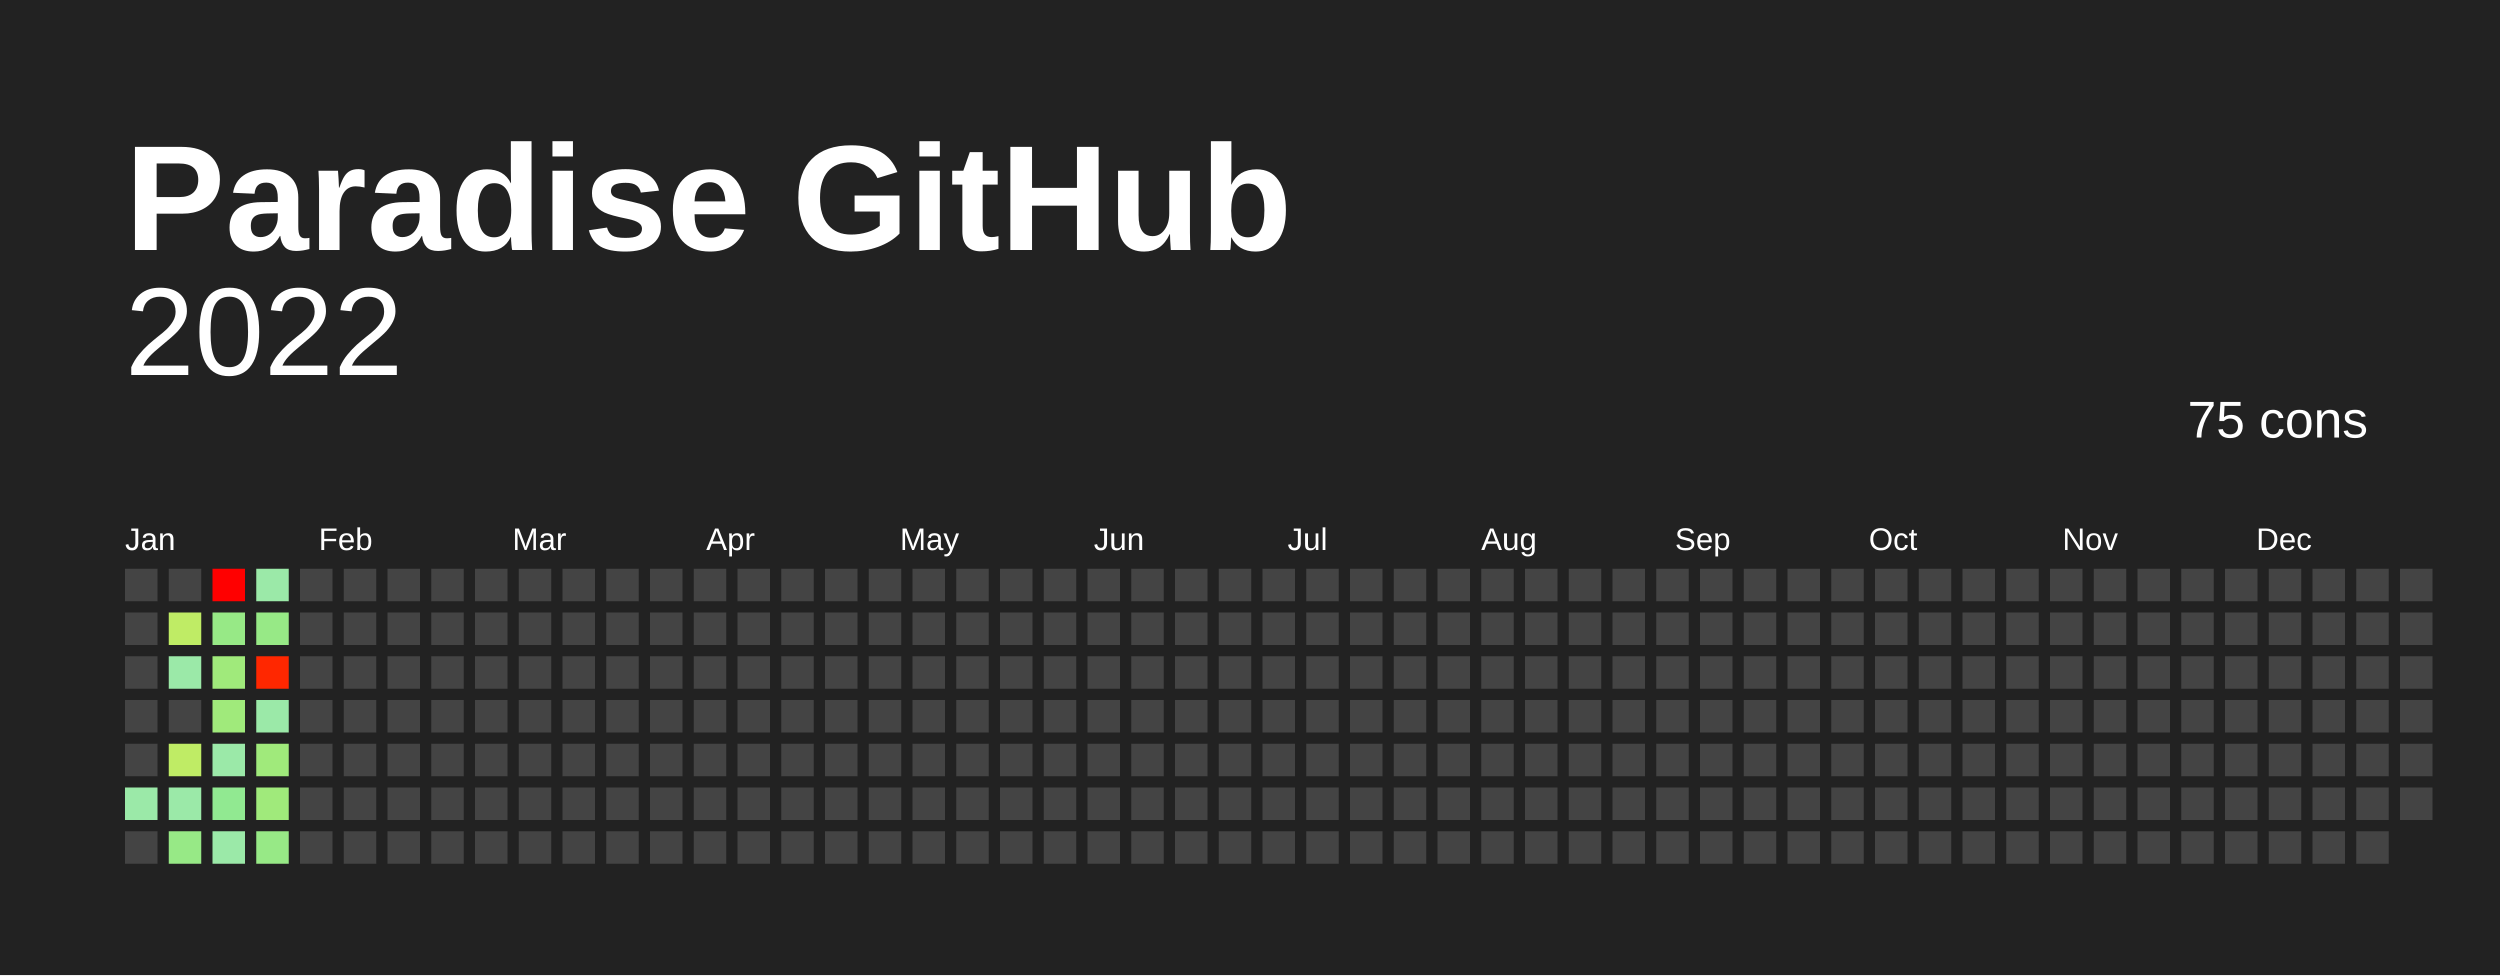
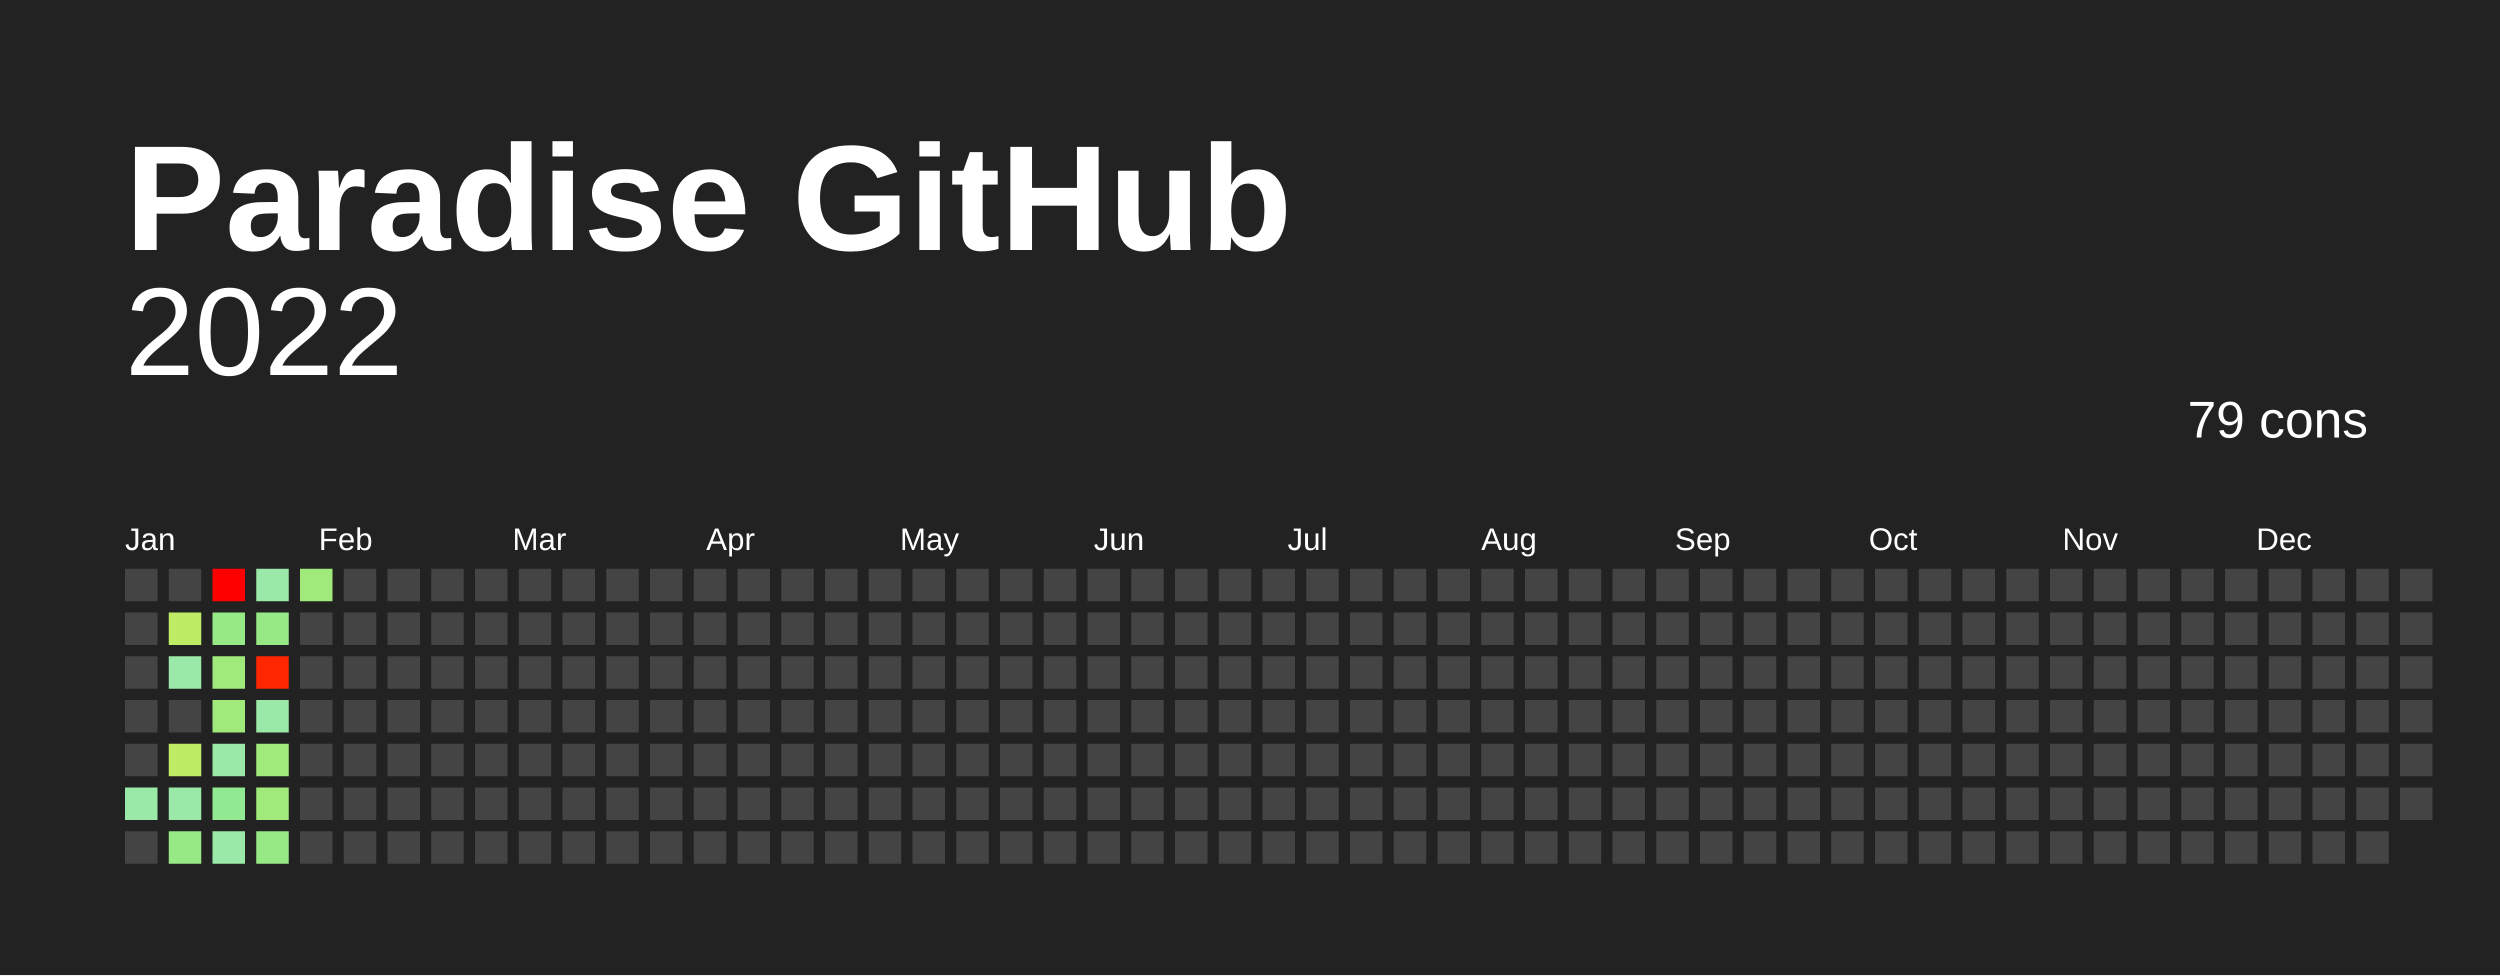
<svg xmlns="http://www.w3.org/2000/svg" baseProfile="full" height="78mm" version="1.1" viewBox="0,0,200,78" width="200mm">
  <defs />
  <rect fill="#222222" height="78" width="200" x="0" y="0" />
  <text fill="#FFFFFF" style="font-size:12px; font-family:Arial; font-weight:bold;" x="10" y="20">Paradise GitHub</text>
  <text alignment-baseline="hanging" fill="#FFFFFF" style="font-size:10.0px; font-family:Arial;" x="10" y="30">2022</text>
-   <text alignment-baseline="hanging" fill="#FFFFFF" style="font-size:4.125px; font-family:Arial;" x="175" y="35">75 cons</text>
+   <text alignment-baseline="hanging" fill="#FFFFFF" style="font-size:4.125px; font-family:Arial;" x="175" y="35">79 cons</text>
  <text fill="#FFFFFF" style="font-size:2.5px; font-family:Arial" x="10.0" y="44">Jan</text>
  <text fill="#FFFFFF" style="font-size:2.5px; font-family:Arial" x="25.5" y="44">Feb</text>
  <text fill="#FFFFFF" style="font-size:2.5px; font-family:Arial" x="41.0" y="44">Mar</text>
  <text fill="#FFFFFF" style="font-size:2.5px; font-family:Arial" x="56.5" y="44">Apr</text>
  <text fill="#FFFFFF" style="font-size:2.5px; font-family:Arial" x="72.0" y="44">May</text>
  <text fill="#FFFFFF" style="font-size:2.5px; font-family:Arial" x="87.5" y="44">Jun</text>
  <text fill="#FFFFFF" style="font-size:2.5px; font-family:Arial" x="103.0" y="44">Jul</text>
  <text fill="#FFFFFF" style="font-size:2.5px; font-family:Arial" x="118.5" y="44">Aug</text>
  <text fill="#FFFFFF" style="font-size:2.5px; font-family:Arial" x="134.0" y="44">Sep</text>
  <text fill="#FFFFFF" style="font-size:2.5px; font-family:Arial" x="149.5" y="44">Oct</text>
  <text fill="#FFFFFF" style="font-size:2.5px; font-family:Arial" x="165.0" y="44">Nov</text>
  <text fill="#FFFFFF" style="font-size:2.5px; font-family:Arial" x="180.5" y="44">Dec</text>
  <rect fill="#444444" height="2.6" width="2.6" x="10.0" y="45.5" />
  <rect fill="#444444" height="2.6" width="2.6" x="10.0" y="49.0" />
  <rect fill="#444444" height="2.6" width="2.6" x="10.0" y="52.5" />
  <rect fill="#444444" height="2.6" width="2.6" x="10.0" y="56.0" />
  <rect fill="#444444" height="2.6" width="2.6" x="10.0" y="59.5" />
  <rect fill="#9be9a8" height="2.6" width="2.6" x="10.0" y="63.0" />
  <rect fill="#444444" height="2.6" width="2.6" x="10.0" y="66.5" />
  <rect fill="#444444" height="2.6" width="2.6" x="13.5" y="45.5" />
  <rect fill="#bfec65" height="2.6" width="2.6" x="13.5" y="49.0" />
  <rect fill="#9be9a8" height="2.6" width="2.6" x="13.5" y="52.5" />
  <rect fill="#444444" height="2.6" width="2.6" x="13.5" y="56.0" />
  <rect fill="#bfec65" height="2.6" width="2.6" x="13.5" y="59.5" />
  <rect fill="#9be9a8" height="2.6" width="2.6" x="13.5" y="63.0" />
  <rect fill="#97e986" height="2.6" width="2.6" x="13.5" y="66.5" />
  <rect fill="red" height="2.6" width="2.6" x="17.0" y="45.5" />
  <rect fill="#97e986" height="2.6" width="2.6" x="17.0" y="49.0" />
  <rect fill="#a0ea7b" height="2.6" width="2.6" x="17.0" y="52.5" />
  <rect fill="#a0ea7b" height="2.6" width="2.6" x="17.0" y="56.0" />
  <rect fill="#9be9a8" height="2.6" width="2.6" x="17.0" y="59.5" />
  <rect fill="#91e991" height="2.6" width="2.6" x="17.0" y="63.0" />
  <rect fill="#9be9a8" height="2.6" width="2.6" x="17.0" y="66.5" />
  <rect fill="#9be9a8" height="2.6" width="2.6" x="20.5" y="45.5" />
  <rect fill="#97e986" height="2.6" width="2.6" x="20.5" y="49.0" />
  <rect fill="#ff2700" height="2.6" width="2.6" x="20.5" y="52.5" />
  <rect fill="#9be9a8" height="2.6" width="2.6" x="20.5" y="56.0" />
  <rect fill="#a0ea7b" height="2.6" width="2.6" x="20.5" y="59.5" />
  <rect fill="#a0ea7b" height="2.6" width="2.6" x="20.5" y="63.0" />
  <rect fill="#97e986" height="2.6" width="2.6" x="20.5" y="66.5" />
-   <rect fill="#444444" height="2.6" width="2.6" x="24.0" y="45.5" />
+   <rect fill="#a0ea7b" height="2.6" width="2.6" x="24.0" y="45.5" />
  <rect fill="#444444" height="2.6" width="2.6" x="24.0" y="49.0" />
  <rect fill="#444444" height="2.6" width="2.6" x="24.0" y="52.5" />
  <rect fill="#444444" height="2.6" width="2.6" x="24.0" y="56.0" />
  <rect fill="#444444" height="2.6" width="2.6" x="24.0" y="59.5" />
  <rect fill="#444444" height="2.6" width="2.6" x="24.0" y="63.0" />
  <rect fill="#444444" height="2.6" width="2.6" x="24.0" y="66.5" />
  <rect fill="#444444" height="2.6" width="2.6" x="27.5" y="45.5" />
  <rect fill="#444444" height="2.6" width="2.6" x="27.5" y="49.0" />
  <rect fill="#444444" height="2.6" width="2.6" x="27.5" y="52.5" />
  <rect fill="#444444" height="2.6" width="2.6" x="27.5" y="56.0" />
  <rect fill="#444444" height="2.6" width="2.6" x="27.5" y="59.5" />
  <rect fill="#444444" height="2.6" width="2.6" x="27.5" y="63.0" />
  <rect fill="#444444" height="2.6" width="2.6" x="27.5" y="66.5" />
  <rect fill="#444444" height="2.6" width="2.6" x="31.0" y="45.5" />
  <rect fill="#444444" height="2.6" width="2.6" x="31.0" y="49.0" />
  <rect fill="#444444" height="2.6" width="2.6" x="31.0" y="52.5" />
  <rect fill="#444444" height="2.6" width="2.6" x="31.0" y="56.0" />
  <rect fill="#444444" height="2.6" width="2.6" x="31.0" y="59.5" />
  <rect fill="#444444" height="2.6" width="2.6" x="31.0" y="63.0" />
  <rect fill="#444444" height="2.6" width="2.6" x="31.0" y="66.5" />
  <rect fill="#444444" height="2.6" width="2.6" x="34.5" y="45.5" />
  <rect fill="#444444" height="2.6" width="2.6" x="34.5" y="49.0" />
  <rect fill="#444444" height="2.6" width="2.6" x="34.5" y="52.5" />
  <rect fill="#444444" height="2.6" width="2.6" x="34.5" y="56.0" />
  <rect fill="#444444" height="2.6" width="2.6" x="34.5" y="59.5" />
  <rect fill="#444444" height="2.6" width="2.6" x="34.5" y="63.0" />
  <rect fill="#444444" height="2.6" width="2.6" x="34.5" y="66.5" />
  <rect fill="#444444" height="2.6" width="2.6" x="38.0" y="45.5" />
  <rect fill="#444444" height="2.6" width="2.6" x="38.0" y="49.0" />
  <rect fill="#444444" height="2.6" width="2.6" x="38.0" y="52.5" />
  <rect fill="#444444" height="2.6" width="2.6" x="38.0" y="56.0" />
  <rect fill="#444444" height="2.6" width="2.6" x="38.0" y="59.5" />
  <rect fill="#444444" height="2.6" width="2.6" x="38.0" y="63.0" />
  <rect fill="#444444" height="2.6" width="2.6" x="38.0" y="66.5" />
  <rect fill="#444444" height="2.6" width="2.6" x="41.5" y="45.5" />
  <rect fill="#444444" height="2.6" width="2.6" x="41.5" y="49.0" />
  <rect fill="#444444" height="2.6" width="2.6" x="41.5" y="52.5" />
  <rect fill="#444444" height="2.6" width="2.6" x="41.5" y="56.0" />
  <rect fill="#444444" height="2.6" width="2.6" x="41.5" y="59.5" />
  <rect fill="#444444" height="2.6" width="2.6" x="41.5" y="63.0" />
  <rect fill="#444444" height="2.6" width="2.6" x="41.5" y="66.5" />
  <rect fill="#444444" height="2.6" width="2.6" x="45.0" y="45.5" />
  <rect fill="#444444" height="2.6" width="2.6" x="45.0" y="49.0" />
  <rect fill="#444444" height="2.6" width="2.6" x="45.0" y="52.5" />
  <rect fill="#444444" height="2.6" width="2.6" x="45.0" y="56.0" />
  <rect fill="#444444" height="2.6" width="2.6" x="45.0" y="59.5" />
  <rect fill="#444444" height="2.6" width="2.6" x="45.0" y="63.0" />
  <rect fill="#444444" height="2.6" width="2.6" x="45.0" y="66.5" />
  <rect fill="#444444" height="2.6" width="2.6" x="48.5" y="45.5" />
  <rect fill="#444444" height="2.6" width="2.6" x="48.5" y="49.0" />
  <rect fill="#444444" height="2.6" width="2.6" x="48.5" y="52.5" />
  <rect fill="#444444" height="2.6" width="2.6" x="48.5" y="56.0" />
  <rect fill="#444444" height="2.6" width="2.6" x="48.5" y="59.5" />
  <rect fill="#444444" height="2.6" width="2.6" x="48.5" y="63.0" />
  <rect fill="#444444" height="2.6" width="2.6" x="48.5" y="66.5" />
  <rect fill="#444444" height="2.6" width="2.6" x="52.0" y="45.5" />
  <rect fill="#444444" height="2.6" width="2.6" x="52.0" y="49.0" />
  <rect fill="#444444" height="2.6" width="2.6" x="52.0" y="52.5" />
  <rect fill="#444444" height="2.6" width="2.6" x="52.0" y="56.0" />
  <rect fill="#444444" height="2.6" width="2.6" x="52.0" y="59.5" />
  <rect fill="#444444" height="2.6" width="2.6" x="52.0" y="63.0" />
  <rect fill="#444444" height="2.6" width="2.6" x="52.0" y="66.5" />
  <rect fill="#444444" height="2.6" width="2.6" x="55.5" y="45.5" />
  <rect fill="#444444" height="2.6" width="2.6" x="55.5" y="49.0" />
  <rect fill="#444444" height="2.6" width="2.6" x="55.5" y="52.5" />
  <rect fill="#444444" height="2.6" width="2.6" x="55.5" y="56.0" />
  <rect fill="#444444" height="2.6" width="2.6" x="55.5" y="59.5" />
  <rect fill="#444444" height="2.6" width="2.6" x="55.5" y="63.0" />
  <rect fill="#444444" height="2.6" width="2.6" x="55.5" y="66.5" />
  <rect fill="#444444" height="2.6" width="2.6" x="59.0" y="45.5" />
  <rect fill="#444444" height="2.6" width="2.6" x="59.0" y="49.0" />
  <rect fill="#444444" height="2.6" width="2.6" x="59.0" y="52.5" />
  <rect fill="#444444" height="2.6" width="2.6" x="59.0" y="56.0" />
  <rect fill="#444444" height="2.6" width="2.6" x="59.0" y="59.5" />
  <rect fill="#444444" height="2.6" width="2.6" x="59.0" y="63.0" />
  <rect fill="#444444" height="2.6" width="2.6" x="59.0" y="66.5" />
  <rect fill="#444444" height="2.6" width="2.6" x="62.5" y="45.5" />
  <rect fill="#444444" height="2.6" width="2.6" x="62.5" y="49.0" />
  <rect fill="#444444" height="2.6" width="2.6" x="62.5" y="52.5" />
  <rect fill="#444444" height="2.6" width="2.6" x="62.5" y="56.0" />
  <rect fill="#444444" height="2.6" width="2.6" x="62.5" y="59.5" />
  <rect fill="#444444" height="2.6" width="2.6" x="62.5" y="63.0" />
  <rect fill="#444444" height="2.6" width="2.6" x="62.5" y="66.5" />
  <rect fill="#444444" height="2.6" width="2.6" x="66.0" y="45.5" />
  <rect fill="#444444" height="2.6" width="2.6" x="66.0" y="49.0" />
  <rect fill="#444444" height="2.6" width="2.6" x="66.0" y="52.5" />
  <rect fill="#444444" height="2.6" width="2.6" x="66.0" y="56.0" />
  <rect fill="#444444" height="2.6" width="2.6" x="66.0" y="59.5" />
  <rect fill="#444444" height="2.6" width="2.6" x="66.0" y="63.0" />
  <rect fill="#444444" height="2.6" width="2.6" x="66.0" y="66.5" />
  <rect fill="#444444" height="2.6" width="2.6" x="69.5" y="45.5" />
  <rect fill="#444444" height="2.6" width="2.6" x="69.5" y="49.0" />
  <rect fill="#444444" height="2.6" width="2.6" x="69.5" y="52.5" />
  <rect fill="#444444" height="2.6" width="2.6" x="69.5" y="56.0" />
  <rect fill="#444444" height="2.6" width="2.6" x="69.5" y="59.5" />
  <rect fill="#444444" height="2.6" width="2.6" x="69.5" y="63.0" />
  <rect fill="#444444" height="2.6" width="2.6" x="69.5" y="66.5" />
  <rect fill="#444444" height="2.6" width="2.6" x="73.0" y="45.5" />
  <rect fill="#444444" height="2.6" width="2.6" x="73.0" y="49.0" />
  <rect fill="#444444" height="2.6" width="2.6" x="73.0" y="52.5" />
  <rect fill="#444444" height="2.6" width="2.6" x="73.0" y="56.0" />
  <rect fill="#444444" height="2.6" width="2.6" x="73.0" y="59.5" />
  <rect fill="#444444" height="2.6" width="2.6" x="73.0" y="63.0" />
  <rect fill="#444444" height="2.6" width="2.6" x="73.0" y="66.5" />
  <rect fill="#444444" height="2.6" width="2.6" x="76.5" y="45.5" />
  <rect fill="#444444" height="2.6" width="2.6" x="76.5" y="49.0" />
  <rect fill="#444444" height="2.6" width="2.6" x="76.5" y="52.5" />
  <rect fill="#444444" height="2.6" width="2.6" x="76.5" y="56.0" />
  <rect fill="#444444" height="2.6" width="2.6" x="76.5" y="59.5" />
  <rect fill="#444444" height="2.6" width="2.6" x="76.5" y="63.0" />
  <rect fill="#444444" height="2.6" width="2.6" x="76.5" y="66.5" />
  <rect fill="#444444" height="2.6" width="2.6" x="80.0" y="45.5" />
  <rect fill="#444444" height="2.6" width="2.6" x="80.0" y="49.0" />
  <rect fill="#444444" height="2.6" width="2.6" x="80.0" y="52.5" />
  <rect fill="#444444" height="2.6" width="2.6" x="80.0" y="56.0" />
  <rect fill="#444444" height="2.6" width="2.6" x="80.0" y="59.5" />
  <rect fill="#444444" height="2.6" width="2.6" x="80.0" y="63.0" />
  <rect fill="#444444" height="2.6" width="2.6" x="80.0" y="66.5" />
  <rect fill="#444444" height="2.6" width="2.6" x="83.5" y="45.5" />
  <rect fill="#444444" height="2.6" width="2.6" x="83.5" y="49.0" />
  <rect fill="#444444" height="2.6" width="2.6" x="83.5" y="52.5" />
  <rect fill="#444444" height="2.6" width="2.6" x="83.5" y="56.0" />
  <rect fill="#444444" height="2.6" width="2.6" x="83.5" y="59.5" />
  <rect fill="#444444" height="2.6" width="2.6" x="83.5" y="63.0" />
  <rect fill="#444444" height="2.6" width="2.6" x="83.5" y="66.5" />
  <rect fill="#444444" height="2.6" width="2.6" x="87.0" y="45.5" />
  <rect fill="#444444" height="2.6" width="2.6" x="87.0" y="49.0" />
  <rect fill="#444444" height="2.6" width="2.6" x="87.0" y="52.5" />
  <rect fill="#444444" height="2.6" width="2.6" x="87.0" y="56.0" />
  <rect fill="#444444" height="2.6" width="2.6" x="87.0" y="59.5" />
  <rect fill="#444444" height="2.6" width="2.6" x="87.0" y="63.0" />
  <rect fill="#444444" height="2.6" width="2.6" x="87.0" y="66.5" />
  <rect fill="#444444" height="2.6" width="2.6" x="90.5" y="45.5" />
  <rect fill="#444444" height="2.6" width="2.6" x="90.5" y="49.0" />
  <rect fill="#444444" height="2.6" width="2.6" x="90.5" y="52.5" />
  <rect fill="#444444" height="2.6" width="2.6" x="90.5" y="56.0" />
  <rect fill="#444444" height="2.6" width="2.6" x="90.5" y="59.5" />
  <rect fill="#444444" height="2.6" width="2.6" x="90.5" y="63.0" />
  <rect fill="#444444" height="2.6" width="2.6" x="90.5" y="66.5" />
  <rect fill="#444444" height="2.6" width="2.6" x="94.0" y="45.5" />
  <rect fill="#444444" height="2.6" width="2.6" x="94.0" y="49.0" />
  <rect fill="#444444" height="2.6" width="2.6" x="94.0" y="52.5" />
  <rect fill="#444444" height="2.6" width="2.6" x="94.0" y="56.0" />
  <rect fill="#444444" height="2.6" width="2.6" x="94.0" y="59.5" />
  <rect fill="#444444" height="2.6" width="2.6" x="94.0" y="63.0" />
  <rect fill="#444444" height="2.6" width="2.6" x="94.0" y="66.5" />
  <rect fill="#444444" height="2.6" width="2.6" x="97.5" y="45.5" />
  <rect fill="#444444" height="2.6" width="2.6" x="97.5" y="49.0" />
  <rect fill="#444444" height="2.6" width="2.6" x="97.5" y="52.5" />
  <rect fill="#444444" height="2.6" width="2.6" x="97.5" y="56.0" />
  <rect fill="#444444" height="2.6" width="2.6" x="97.5" y="59.5" />
  <rect fill="#444444" height="2.6" width="2.6" x="97.5" y="63.0" />
  <rect fill="#444444" height="2.6" width="2.6" x="97.5" y="66.5" />
  <rect fill="#444444" height="2.6" width="2.6" x="101.0" y="45.5" />
  <rect fill="#444444" height="2.6" width="2.6" x="101.0" y="49.0" />
  <rect fill="#444444" height="2.6" width="2.6" x="101.0" y="52.5" />
  <rect fill="#444444" height="2.6" width="2.6" x="101.0" y="56.0" />
  <rect fill="#444444" height="2.6" width="2.6" x="101.0" y="59.5" />
  <rect fill="#444444" height="2.6" width="2.6" x="101.0" y="63.0" />
  <rect fill="#444444" height="2.6" width="2.6" x="101.0" y="66.5" />
  <rect fill="#444444" height="2.6" width="2.6" x="104.5" y="45.5" />
  <rect fill="#444444" height="2.6" width="2.6" x="104.5" y="49.0" />
  <rect fill="#444444" height="2.6" width="2.6" x="104.5" y="52.5" />
  <rect fill="#444444" height="2.6" width="2.6" x="104.5" y="56.0" />
  <rect fill="#444444" height="2.6" width="2.6" x="104.5" y="59.5" />
  <rect fill="#444444" height="2.6" width="2.6" x="104.5" y="63.0" />
  <rect fill="#444444" height="2.6" width="2.6" x="104.5" y="66.5" />
  <rect fill="#444444" height="2.6" width="2.6" x="108.0" y="45.5" />
  <rect fill="#444444" height="2.6" width="2.6" x="108.0" y="49.0" />
  <rect fill="#444444" height="2.6" width="2.6" x="108.0" y="52.5" />
  <rect fill="#444444" height="2.6" width="2.6" x="108.0" y="56.0" />
  <rect fill="#444444" height="2.6" width="2.6" x="108.0" y="59.5" />
  <rect fill="#444444" height="2.6" width="2.6" x="108.0" y="63.0" />
  <rect fill="#444444" height="2.6" width="2.6" x="108.0" y="66.5" />
  <rect fill="#444444" height="2.6" width="2.6" x="111.5" y="45.5" />
  <rect fill="#444444" height="2.6" width="2.6" x="111.5" y="49.0" />
  <rect fill="#444444" height="2.6" width="2.6" x="111.5" y="52.5" />
  <rect fill="#444444" height="2.6" width="2.6" x="111.5" y="56.0" />
  <rect fill="#444444" height="2.6" width="2.6" x="111.5" y="59.5" />
  <rect fill="#444444" height="2.6" width="2.6" x="111.5" y="63.0" />
  <rect fill="#444444" height="2.6" width="2.6" x="111.5" y="66.5" />
  <rect fill="#444444" height="2.6" width="2.6" x="115.0" y="45.5" />
  <rect fill="#444444" height="2.6" width="2.6" x="115.0" y="49.0" />
  <rect fill="#444444" height="2.6" width="2.6" x="115.0" y="52.5" />
  <rect fill="#444444" height="2.6" width="2.6" x="115.0" y="56.0" />
  <rect fill="#444444" height="2.6" width="2.6" x="115.0" y="59.5" />
  <rect fill="#444444" height="2.6" width="2.6" x="115.0" y="63.0" />
  <rect fill="#444444" height="2.6" width="2.6" x="115.0" y="66.5" />
  <rect fill="#444444" height="2.6" width="2.6" x="118.5" y="45.5" />
  <rect fill="#444444" height="2.6" width="2.6" x="118.5" y="49.0" />
  <rect fill="#444444" height="2.6" width="2.6" x="118.5" y="52.5" />
  <rect fill="#444444" height="2.6" width="2.6" x="118.5" y="56.0" />
  <rect fill="#444444" height="2.6" width="2.6" x="118.5" y="59.5" />
  <rect fill="#444444" height="2.6" width="2.6" x="118.5" y="63.0" />
  <rect fill="#444444" height="2.6" width="2.6" x="118.5" y="66.5" />
  <rect fill="#444444" height="2.6" width="2.6" x="122.0" y="45.5" />
  <rect fill="#444444" height="2.6" width="2.6" x="122.0" y="49.0" />
  <rect fill="#444444" height="2.6" width="2.6" x="122.0" y="52.5" />
  <rect fill="#444444" height="2.6" width="2.6" x="122.0" y="56.0" />
  <rect fill="#444444" height="2.6" width="2.6" x="122.0" y="59.5" />
  <rect fill="#444444" height="2.6" width="2.6" x="122.0" y="63.0" />
  <rect fill="#444444" height="2.6" width="2.6" x="122.0" y="66.5" />
  <rect fill="#444444" height="2.6" width="2.6" x="125.5" y="45.5" />
  <rect fill="#444444" height="2.6" width="2.6" x="125.5" y="49.0" />
  <rect fill="#444444" height="2.6" width="2.6" x="125.5" y="52.5" />
  <rect fill="#444444" height="2.6" width="2.6" x="125.5" y="56.0" />
  <rect fill="#444444" height="2.6" width="2.6" x="125.5" y="59.5" />
  <rect fill="#444444" height="2.6" width="2.6" x="125.5" y="63.0" />
  <rect fill="#444444" height="2.6" width="2.6" x="125.5" y="66.5" />
  <rect fill="#444444" height="2.6" width="2.6" x="129.0" y="45.5" />
  <rect fill="#444444" height="2.6" width="2.6" x="129.0" y="49.0" />
  <rect fill="#444444" height="2.6" width="2.6" x="129.0" y="52.5" />
  <rect fill="#444444" height="2.6" width="2.6" x="129.0" y="56.0" />
  <rect fill="#444444" height="2.6" width="2.6" x="129.0" y="59.5" />
  <rect fill="#444444" height="2.6" width="2.6" x="129.0" y="63.0" />
  <rect fill="#444444" height="2.6" width="2.6" x="129.0" y="66.5" />
  <rect fill="#444444" height="2.6" width="2.6" x="132.5" y="45.5" />
  <rect fill="#444444" height="2.6" width="2.6" x="132.5" y="49.0" />
  <rect fill="#444444" height="2.6" width="2.6" x="132.5" y="52.5" />
  <rect fill="#444444" height="2.6" width="2.6" x="132.5" y="56.0" />
  <rect fill="#444444" height="2.6" width="2.6" x="132.5" y="59.5" />
  <rect fill="#444444" height="2.6" width="2.6" x="132.5" y="63.0" />
  <rect fill="#444444" height="2.6" width="2.6" x="132.5" y="66.5" />
  <rect fill="#444444" height="2.6" width="2.6" x="136.0" y="45.5" />
  <rect fill="#444444" height="2.6" width="2.6" x="136.0" y="49.0" />
  <rect fill="#444444" height="2.6" width="2.6" x="136.0" y="52.5" />
  <rect fill="#444444" height="2.6" width="2.6" x="136.0" y="56.0" />
  <rect fill="#444444" height="2.6" width="2.6" x="136.0" y="59.5" />
  <rect fill="#444444" height="2.6" width="2.6" x="136.0" y="63.0" />
  <rect fill="#444444" height="2.6" width="2.6" x="136.0" y="66.5" />
  <rect fill="#444444" height="2.6" width="2.6" x="139.5" y="45.5" />
  <rect fill="#444444" height="2.6" width="2.6" x="139.5" y="49.0" />
  <rect fill="#444444" height="2.6" width="2.6" x="139.5" y="52.5" />
  <rect fill="#444444" height="2.6" width="2.6" x="139.5" y="56.0" />
  <rect fill="#444444" height="2.6" width="2.6" x="139.5" y="59.5" />
  <rect fill="#444444" height="2.6" width="2.6" x="139.5" y="63.0" />
  <rect fill="#444444" height="2.6" width="2.6" x="139.5" y="66.5" />
  <rect fill="#444444" height="2.6" width="2.6" x="143.0" y="45.5" />
  <rect fill="#444444" height="2.6" width="2.6" x="143.0" y="49.0" />
  <rect fill="#444444" height="2.6" width="2.6" x="143.0" y="52.5" />
  <rect fill="#444444" height="2.6" width="2.6" x="143.0" y="56.0" />
  <rect fill="#444444" height="2.6" width="2.6" x="143.0" y="59.5" />
  <rect fill="#444444" height="2.6" width="2.6" x="143.0" y="63.0" />
  <rect fill="#444444" height="2.6" width="2.6" x="143.0" y="66.5" />
  <rect fill="#444444" height="2.6" width="2.6" x="146.5" y="45.5" />
  <rect fill="#444444" height="2.6" width="2.6" x="146.5" y="49.0" />
  <rect fill="#444444" height="2.6" width="2.6" x="146.5" y="52.5" />
  <rect fill="#444444" height="2.6" width="2.6" x="146.5" y="56.0" />
  <rect fill="#444444" height="2.6" width="2.6" x="146.5" y="59.5" />
  <rect fill="#444444" height="2.6" width="2.6" x="146.5" y="63.0" />
  <rect fill="#444444" height="2.6" width="2.6" x="146.5" y="66.5" />
  <rect fill="#444444" height="2.6" width="2.6" x="150.0" y="45.5" />
  <rect fill="#444444" height="2.6" width="2.6" x="150.0" y="49.0" />
  <rect fill="#444444" height="2.6" width="2.6" x="150.0" y="52.5" />
  <rect fill="#444444" height="2.6" width="2.6" x="150.0" y="56.0" />
  <rect fill="#444444" height="2.6" width="2.6" x="150.0" y="59.5" />
  <rect fill="#444444" height="2.6" width="2.6" x="150.0" y="63.0" />
  <rect fill="#444444" height="2.6" width="2.6" x="150.0" y="66.5" />
  <rect fill="#444444" height="2.6" width="2.6" x="153.5" y="45.5" />
  <rect fill="#444444" height="2.6" width="2.6" x="153.5" y="49.0" />
  <rect fill="#444444" height="2.6" width="2.6" x="153.5" y="52.5" />
  <rect fill="#444444" height="2.6" width="2.6" x="153.5" y="56.0" />
  <rect fill="#444444" height="2.6" width="2.6" x="153.5" y="59.5" />
  <rect fill="#444444" height="2.6" width="2.6" x="153.5" y="63.0" />
  <rect fill="#444444" height="2.6" width="2.6" x="153.5" y="66.5" />
  <rect fill="#444444" height="2.6" width="2.6" x="157.0" y="45.5" />
  <rect fill="#444444" height="2.6" width="2.6" x="157.0" y="49.0" />
  <rect fill="#444444" height="2.6" width="2.6" x="157.0" y="52.5" />
  <rect fill="#444444" height="2.6" width="2.6" x="157.0" y="56.0" />
  <rect fill="#444444" height="2.6" width="2.6" x="157.0" y="59.5" />
  <rect fill="#444444" height="2.6" width="2.6" x="157.0" y="63.0" />
  <rect fill="#444444" height="2.6" width="2.6" x="157.0" y="66.5" />
  <rect fill="#444444" height="2.6" width="2.6" x="160.5" y="45.5" />
  <rect fill="#444444" height="2.6" width="2.6" x="160.5" y="49.0" />
  <rect fill="#444444" height="2.6" width="2.6" x="160.5" y="52.5" />
  <rect fill="#444444" height="2.6" width="2.6" x="160.5" y="56.0" />
  <rect fill="#444444" height="2.6" width="2.6" x="160.5" y="59.5" />
  <rect fill="#444444" height="2.6" width="2.6" x="160.5" y="63.0" />
  <rect fill="#444444" height="2.6" width="2.6" x="160.5" y="66.5" />
  <rect fill="#444444" height="2.6" width="2.6" x="164.0" y="45.5" />
  <rect fill="#444444" height="2.6" width="2.6" x="164.0" y="49.0" />
  <rect fill="#444444" height="2.6" width="2.6" x="164.0" y="52.5" />
  <rect fill="#444444" height="2.6" width="2.6" x="164.0" y="56.0" />
  <rect fill="#444444" height="2.6" width="2.6" x="164.0" y="59.5" />
  <rect fill="#444444" height="2.6" width="2.6" x="164.0" y="63.0" />
  <rect fill="#444444" height="2.6" width="2.6" x="164.0" y="66.5" />
  <rect fill="#444444" height="2.6" width="2.6" x="167.5" y="45.5" />
  <rect fill="#444444" height="2.6" width="2.6" x="167.5" y="49.0" />
  <rect fill="#444444" height="2.6" width="2.6" x="167.5" y="52.5" />
  <rect fill="#444444" height="2.6" width="2.6" x="167.5" y="56.0" />
  <rect fill="#444444" height="2.6" width="2.6" x="167.5" y="59.5" />
  <rect fill="#444444" height="2.6" width="2.6" x="167.5" y="63.0" />
  <rect fill="#444444" height="2.6" width="2.6" x="167.5" y="66.5" />
  <rect fill="#444444" height="2.6" width="2.6" x="171.0" y="45.5" />
  <rect fill="#444444" height="2.6" width="2.6" x="171.0" y="49.0" />
  <rect fill="#444444" height="2.6" width="2.6" x="171.0" y="52.5" />
  <rect fill="#444444" height="2.6" width="2.6" x="171.0" y="56.0" />
  <rect fill="#444444" height="2.6" width="2.6" x="171.0" y="59.5" />
  <rect fill="#444444" height="2.6" width="2.6" x="171.0" y="63.0" />
  <rect fill="#444444" height="2.6" width="2.6" x="171.0" y="66.5" />
  <rect fill="#444444" height="2.6" width="2.6" x="174.5" y="45.5" />
  <rect fill="#444444" height="2.6" width="2.6" x="174.5" y="49.0" />
  <rect fill="#444444" height="2.6" width="2.6" x="174.5" y="52.5" />
  <rect fill="#444444" height="2.6" width="2.6" x="174.5" y="56.0" />
  <rect fill="#444444" height="2.6" width="2.6" x="174.5" y="59.5" />
  <rect fill="#444444" height="2.6" width="2.6" x="174.5" y="63.0" />
  <rect fill="#444444" height="2.6" width="2.6" x="174.5" y="66.5" />
  <rect fill="#444444" height="2.6" width="2.6" x="178.0" y="45.5" />
  <rect fill="#444444" height="2.6" width="2.6" x="178.0" y="49.0" />
  <rect fill="#444444" height="2.6" width="2.6" x="178.0" y="52.5" />
  <rect fill="#444444" height="2.6" width="2.6" x="178.0" y="56.0" />
  <rect fill="#444444" height="2.6" width="2.6" x="178.0" y="59.5" />
  <rect fill="#444444" height="2.6" width="2.6" x="178.0" y="63.0" />
  <rect fill="#444444" height="2.6" width="2.6" x="178.0" y="66.5" />
  <rect fill="#444444" height="2.6" width="2.6" x="181.5" y="45.5" />
  <rect fill="#444444" height="2.6" width="2.6" x="181.5" y="49.0" />
  <rect fill="#444444" height="2.6" width="2.6" x="181.5" y="52.5" />
  <rect fill="#444444" height="2.6" width="2.6" x="181.5" y="56.0" />
  <rect fill="#444444" height="2.6" width="2.6" x="181.5" y="59.5" />
  <rect fill="#444444" height="2.6" width="2.6" x="181.5" y="63.0" />
  <rect fill="#444444" height="2.6" width="2.6" x="181.5" y="66.5" />
  <rect fill="#444444" height="2.6" width="2.6" x="185.0" y="45.5" />
  <rect fill="#444444" height="2.6" width="2.6" x="185.0" y="49.0" />
  <rect fill="#444444" height="2.6" width="2.6" x="185.0" y="52.5" />
  <rect fill="#444444" height="2.6" width="2.6" x="185.0" y="56.0" />
  <rect fill="#444444" height="2.6" width="2.6" x="185.0" y="59.5" />
  <rect fill="#444444" height="2.6" width="2.6" x="185.0" y="63.0" />
  <rect fill="#444444" height="2.6" width="2.6" x="185.0" y="66.5" />
  <rect fill="#444444" height="2.6" width="2.6" x="188.5" y="45.5" />
  <rect fill="#444444" height="2.6" width="2.6" x="188.5" y="49.0" />
  <rect fill="#444444" height="2.6" width="2.6" x="188.5" y="52.5" />
  <rect fill="#444444" height="2.6" width="2.6" x="188.5" y="56.0" />
  <rect fill="#444444" height="2.6" width="2.6" x="188.5" y="59.5" />
  <rect fill="#444444" height="2.6" width="2.6" x="188.5" y="63.0" />
  <rect fill="#444444" height="2.6" width="2.6" x="188.5" y="66.5" />
  <rect fill="#444444" height="2.6" width="2.6" x="192.0" y="45.5" />
  <rect fill="#444444" height="2.6" width="2.6" x="192.0" y="49.0" />
  <rect fill="#444444" height="2.6" width="2.6" x="192.0" y="52.5" />
  <rect fill="#444444" height="2.6" width="2.6" x="192.0" y="56.0" />
  <rect fill="#444444" height="2.6" width="2.6" x="192.0" y="59.5" />
  <rect fill="#444444" height="2.6" width="2.6" x="192.0" y="63.0" />
</svg>
